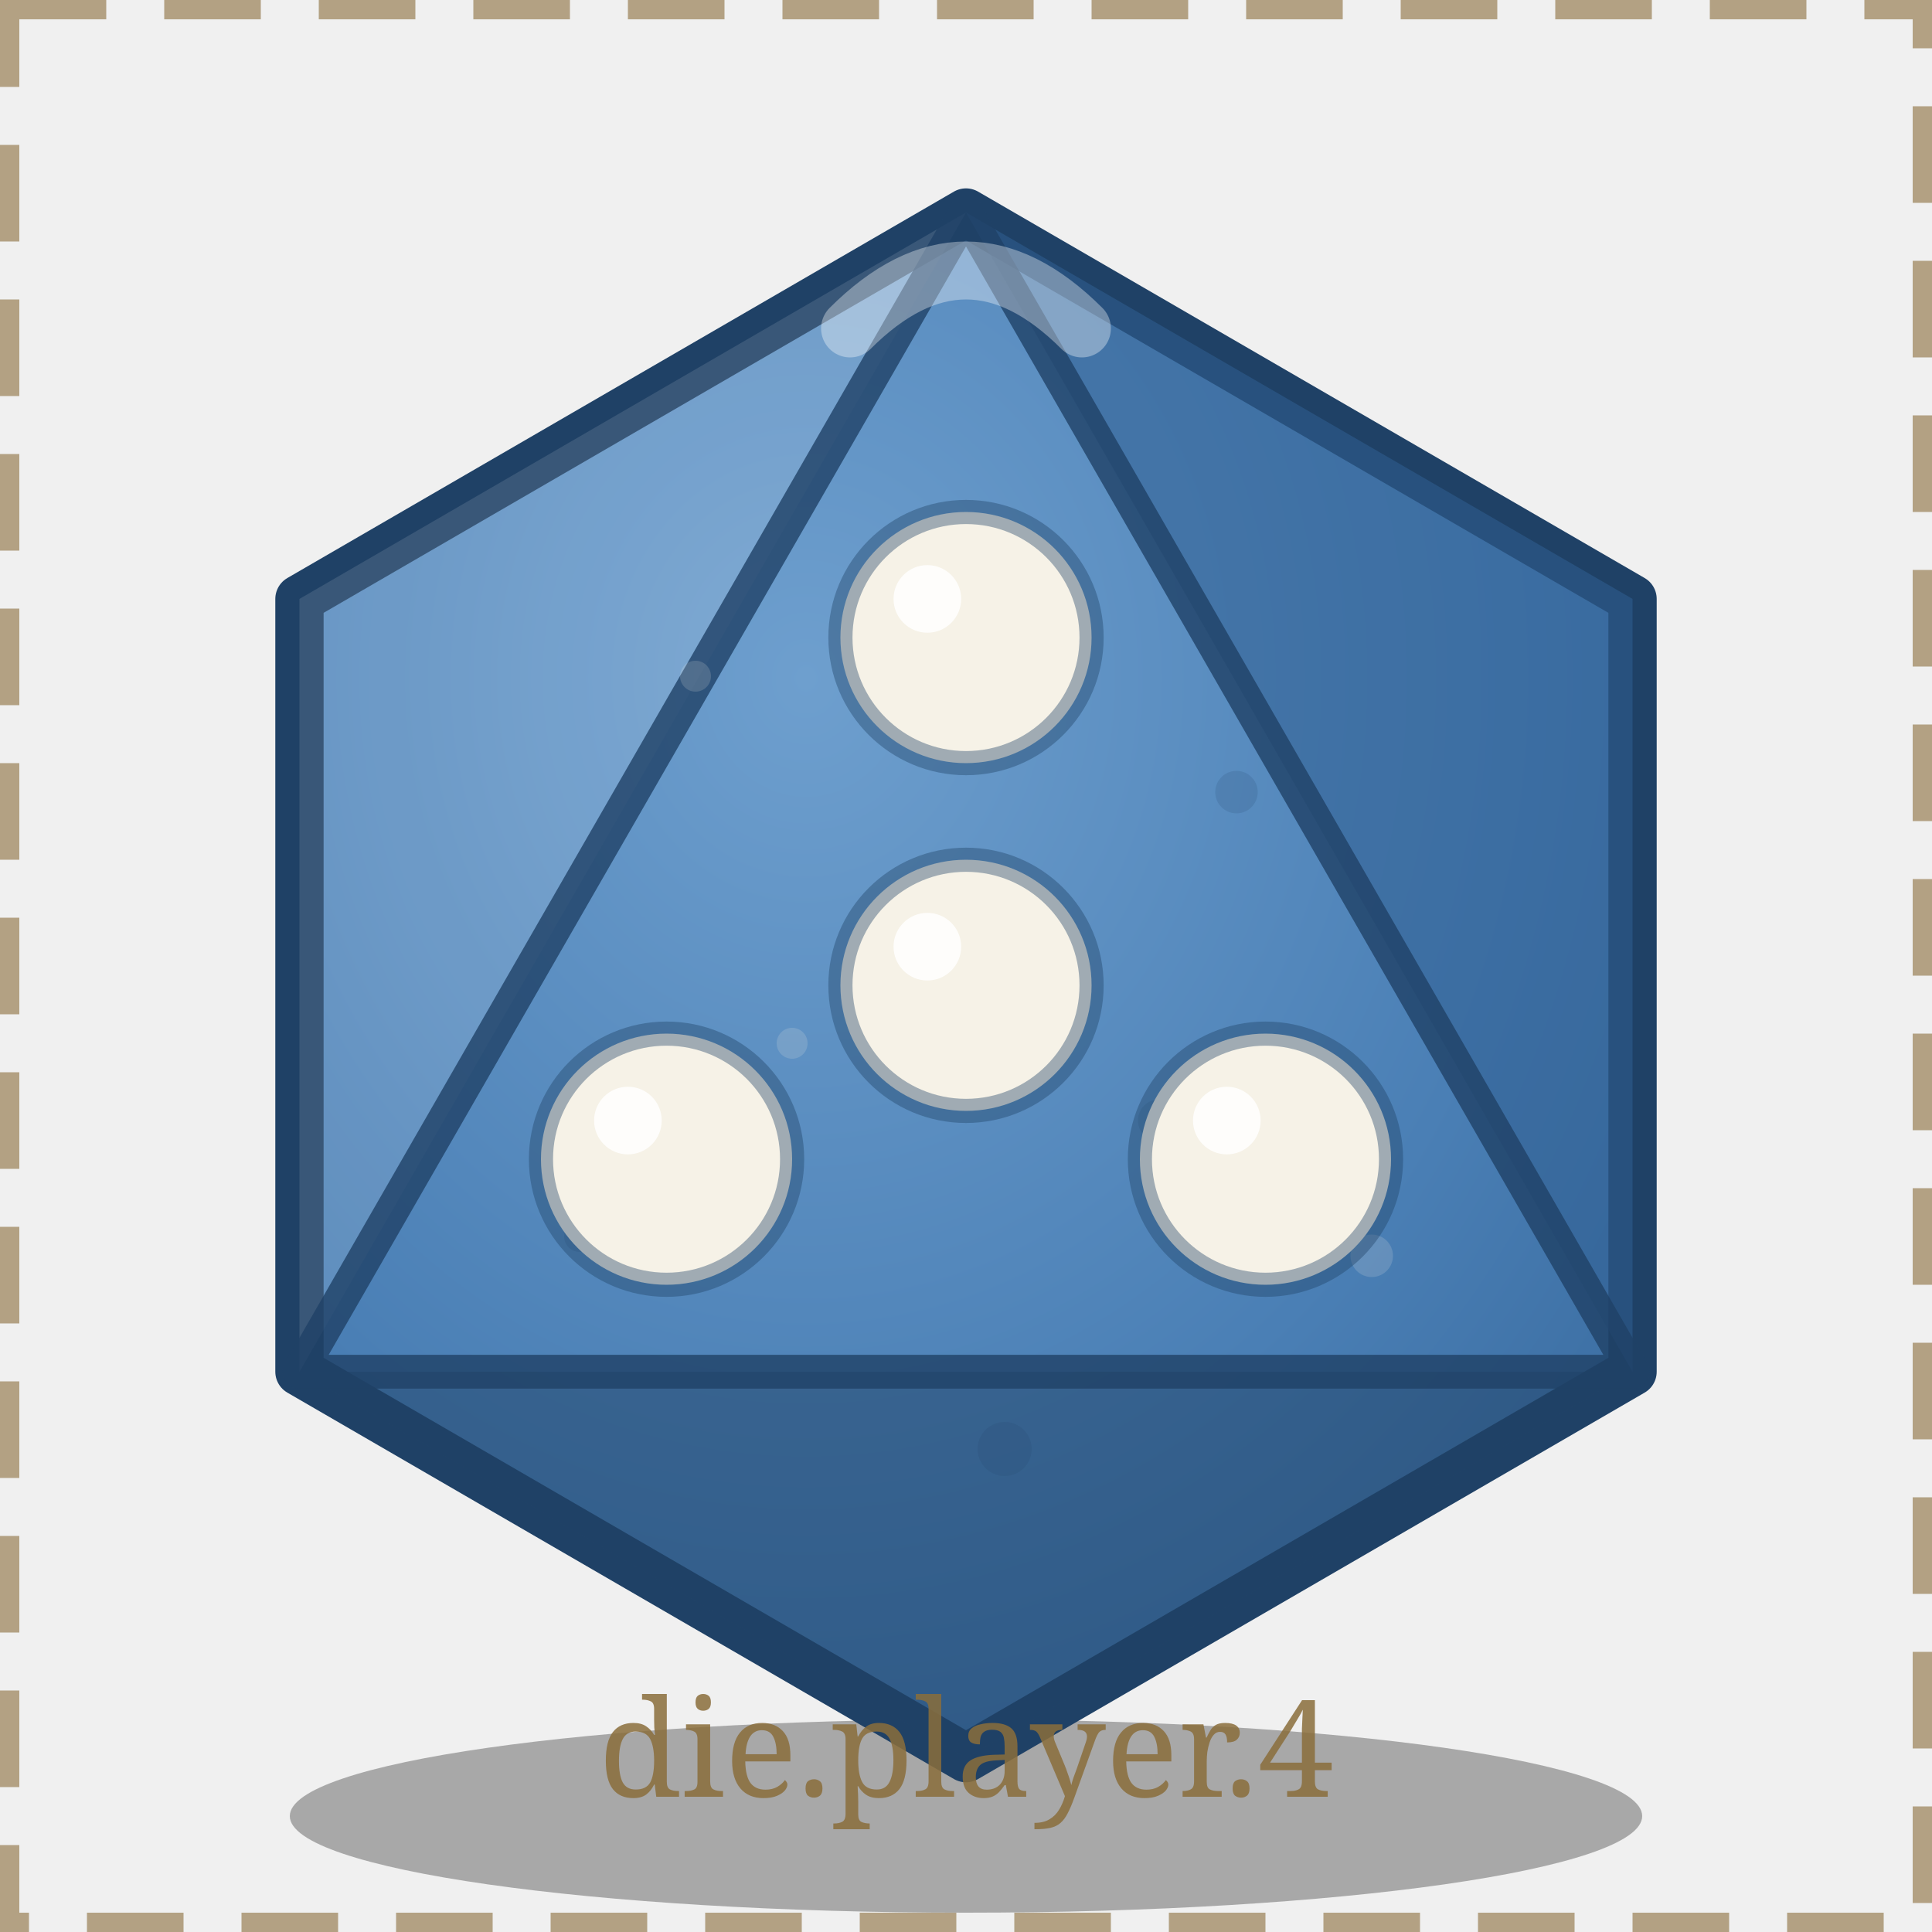
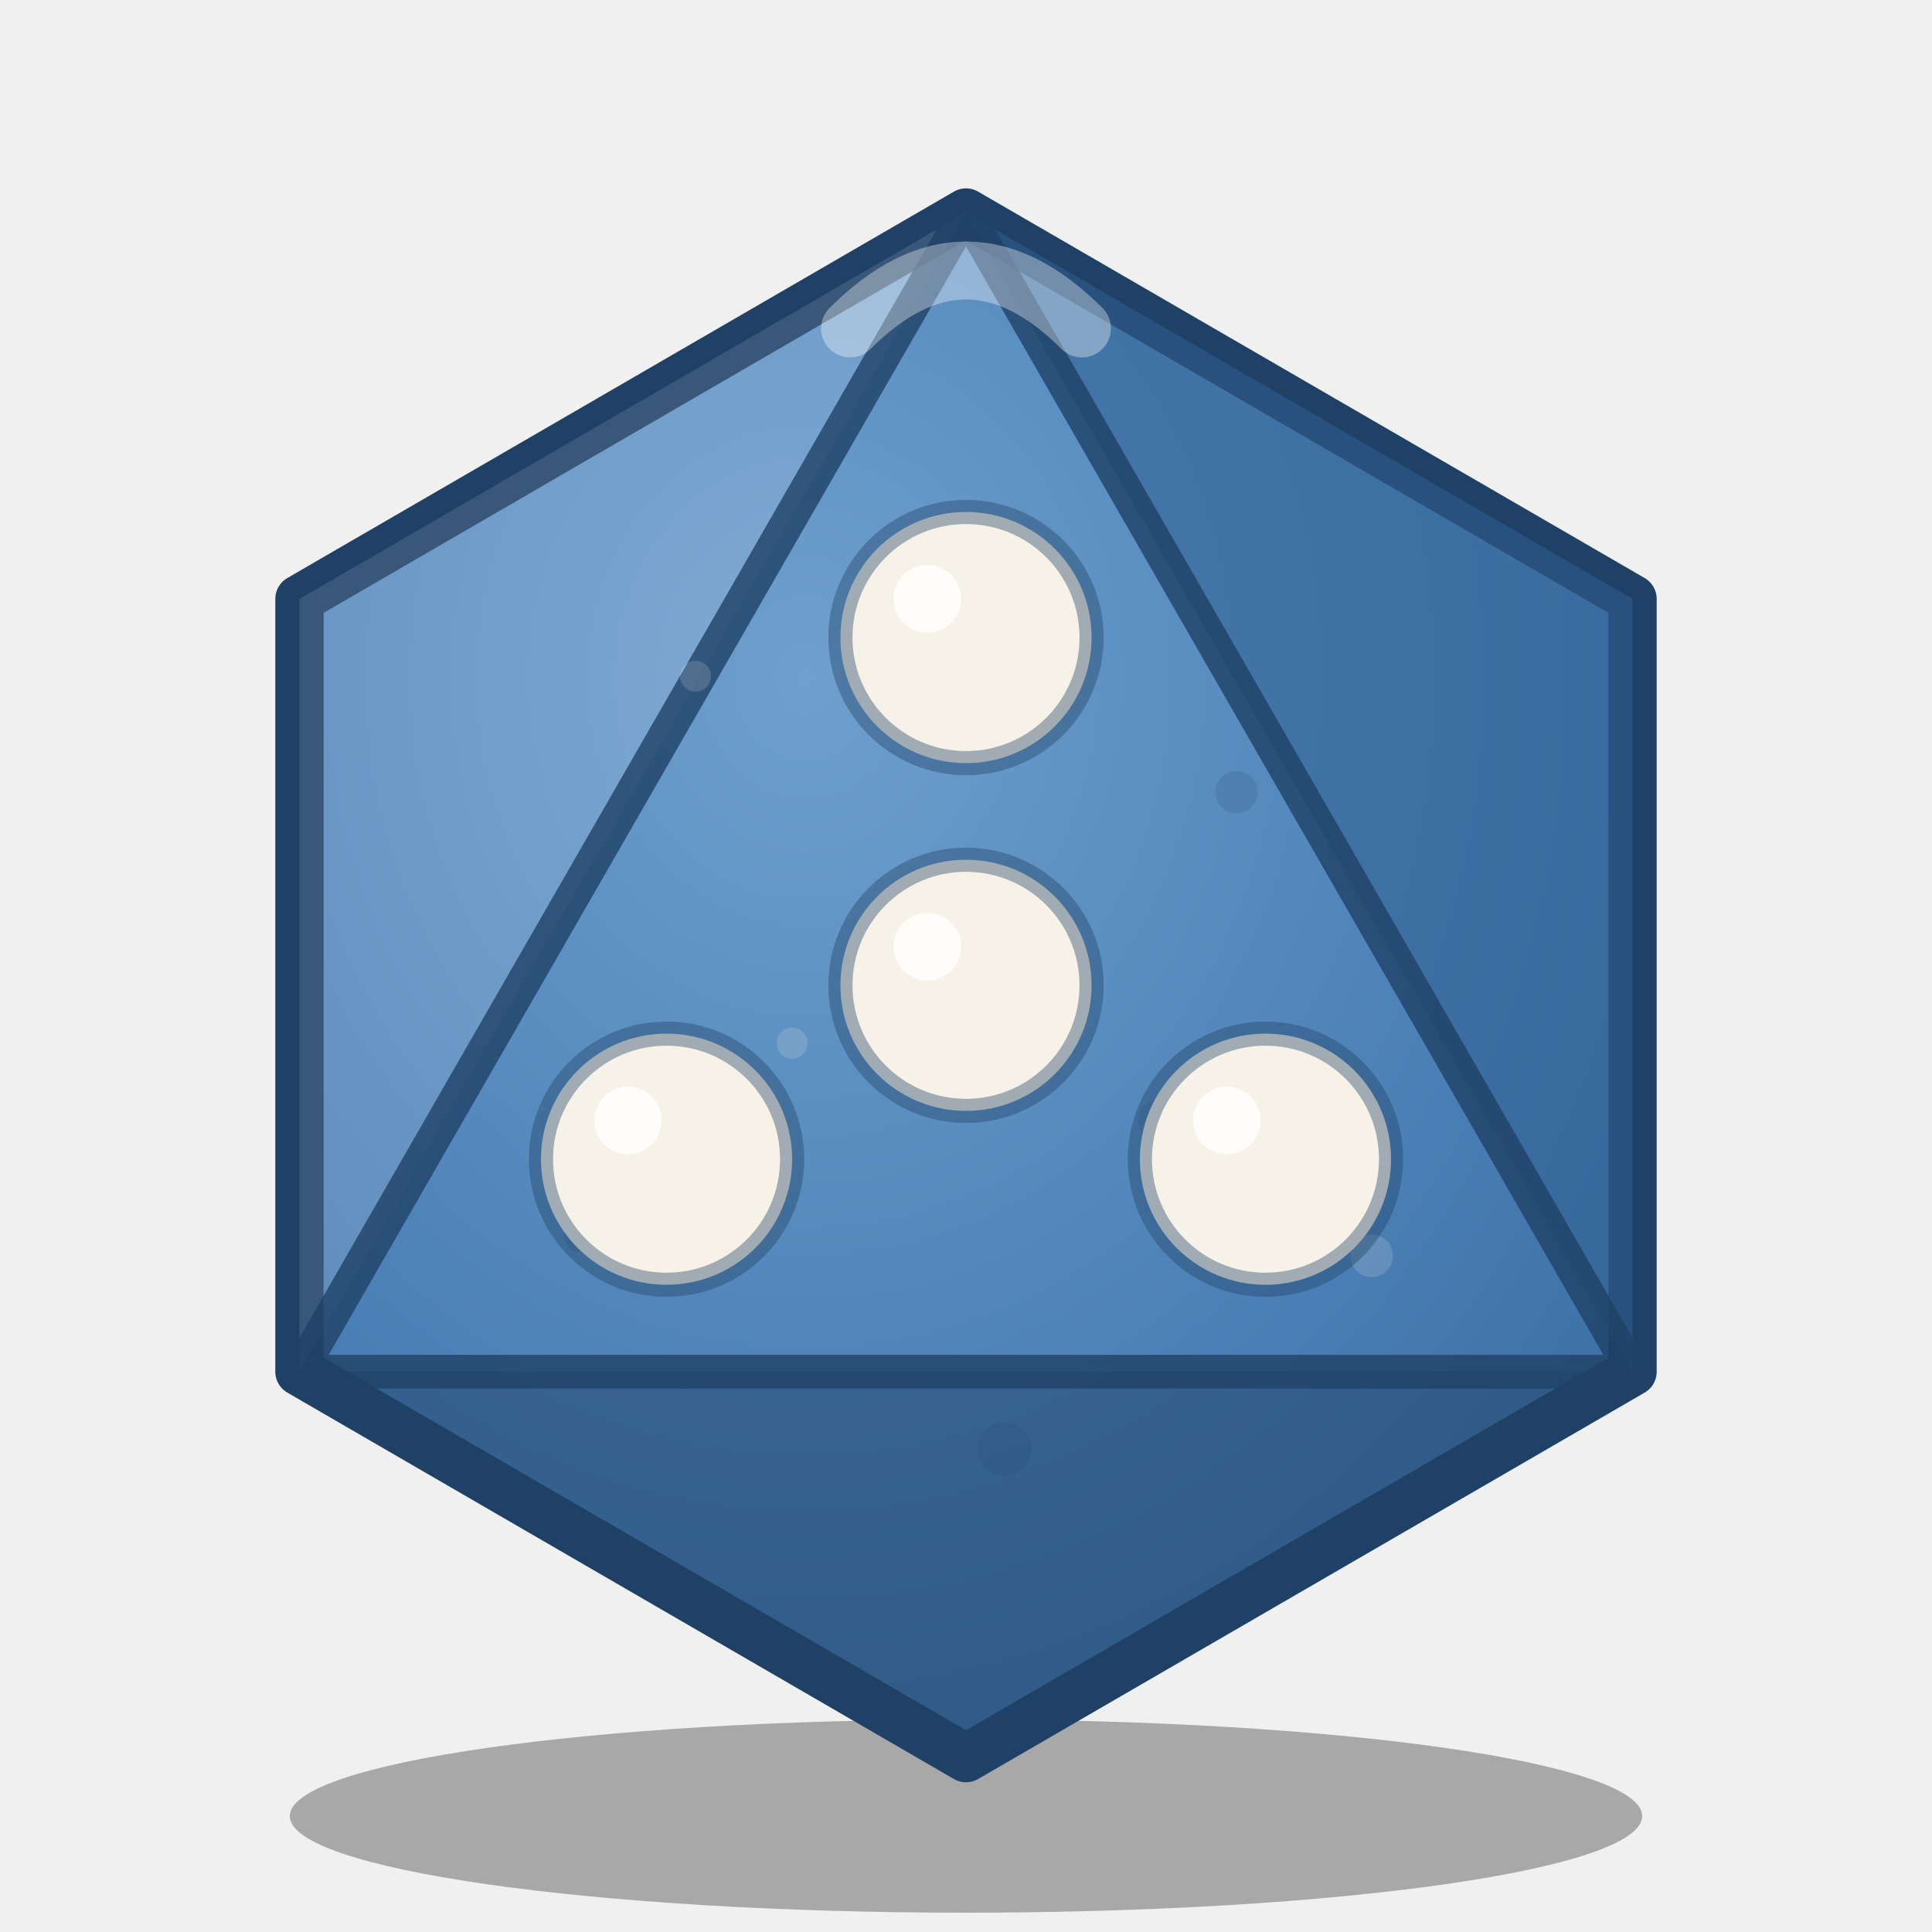
<svg xmlns="http://www.w3.org/2000/svg" viewBox="0 0 200 200">
  <defs>
    <radialGradient id="body" cx="0.38" cy="0.3" r="1">
      <stop offset="0%" stop-color="#6e9fce" />
      <stop offset="55%" stop-color="#4a7fb5" />
      <stop offset="100%" stop-color="#2f5f92" />
    </radialGradient>
  </defs>
  <ellipse cx="100" cy="188" rx="70" ry="10" fill="#000000" opacity="0.3" />
  <path d="M 100 22 L 169 62 L 169 142 L 100 182 L 31 142 L 31 62 Z" fill="url(#body)" stroke="#1f4166" stroke-width="5" stroke-linejoin="round" />
  <path d="M 100 22 L 31 62 L 31 142 Z" fill="#ffffff" opacity="0.12" />
  <path d="M 100 22 L 169 62 L 169 142 Z" fill="#2f5f92" opacity="0.55" />
  <path d="M 31 142 L 100 182 L 169 142 Z" fill="#1f4166" opacity="0.5" />
  <path d="M 100 22 L 169 142 L 31 142 Z" fill="none" stroke="#1f4166" stroke-width="3.5" opacity="0.8" stroke-linejoin="round" />
  <path d="M 88 34 Q 100 22 112 34" stroke="#ffffff" stroke-width="6" opacity="0.35" fill="none" stroke-linecap="round" />
  <circle cx="72" cy="70" r="1.6" fill="#f6f2e7" opacity="0.16" />
  <circle cx="128" cy="82" r="2.2" fill="#1f4166" opacity="0.16" />
  <circle cx="96" cy="60" r="2.8" fill="#f6f2e7" opacity="0.16" />
  <circle cx="60" cy="128" r="1.6" fill="#1f4166" opacity="0.16" />
  <circle cx="142" cy="130" r="2.2" fill="#f6f2e7" opacity="0.16" />
  <circle cx="104" cy="150" r="2.8" fill="#1f4166" opacity="0.16" />
  <circle cx="82" cy="108" r="1.6" fill="#f6f2e7" opacity="0.16" />
  <circle cx="120" cy="116" r="2.2" fill="#1f4166" opacity="0.16" />
  <circle cx="100" cy="102" r="13" fill="#f6f2e7" />
  <circle cx="100" cy="102" r="13" fill="none" stroke="#1f4166" stroke-opacity="0.4" stroke-width="2.5" />
  <circle cx="96" cy="98" r="3.5" fill="#ffffff" opacity="0.85" />
  <circle cx="100" cy="66" r="13" fill="#f6f2e7" />
  <circle cx="100" cy="66" r="13" fill="none" stroke="#1f4166" stroke-opacity="0.4" stroke-width="2.5" />
  <circle cx="96" cy="62" r="3.5" fill="#ffffff" opacity="0.85" />
  <circle cx="69" cy="120" r="13" fill="#f6f2e7" />
  <circle cx="69" cy="120" r="13" fill="none" stroke="#1f4166" stroke-opacity="0.4" stroke-width="2.5" />
  <circle cx="65" cy="116" r="3.5" fill="#ffffff" opacity="0.85" />
  <circle cx="131" cy="120" r="13" fill="#f6f2e7" />
  <circle cx="131" cy="120" r="13" fill="none" stroke="#1f4166" stroke-opacity="0.4" stroke-width="2.5" />
  <circle cx="127" cy="116" r="3.5" fill="#ffffff" opacity="0.85" />
-   <rect x="1" y="1" width="198" height="198" fill="none" stroke="#8a6d3b" stroke-width="2" stroke-dasharray="10 6" opacity="0.6" />
-   <text x="100" y="186" text-anchor="middle" font-family="Georgia, serif" font-size="14" fill="#8a6d3b" opacity="0.85">die.player.4</text>
</svg>
